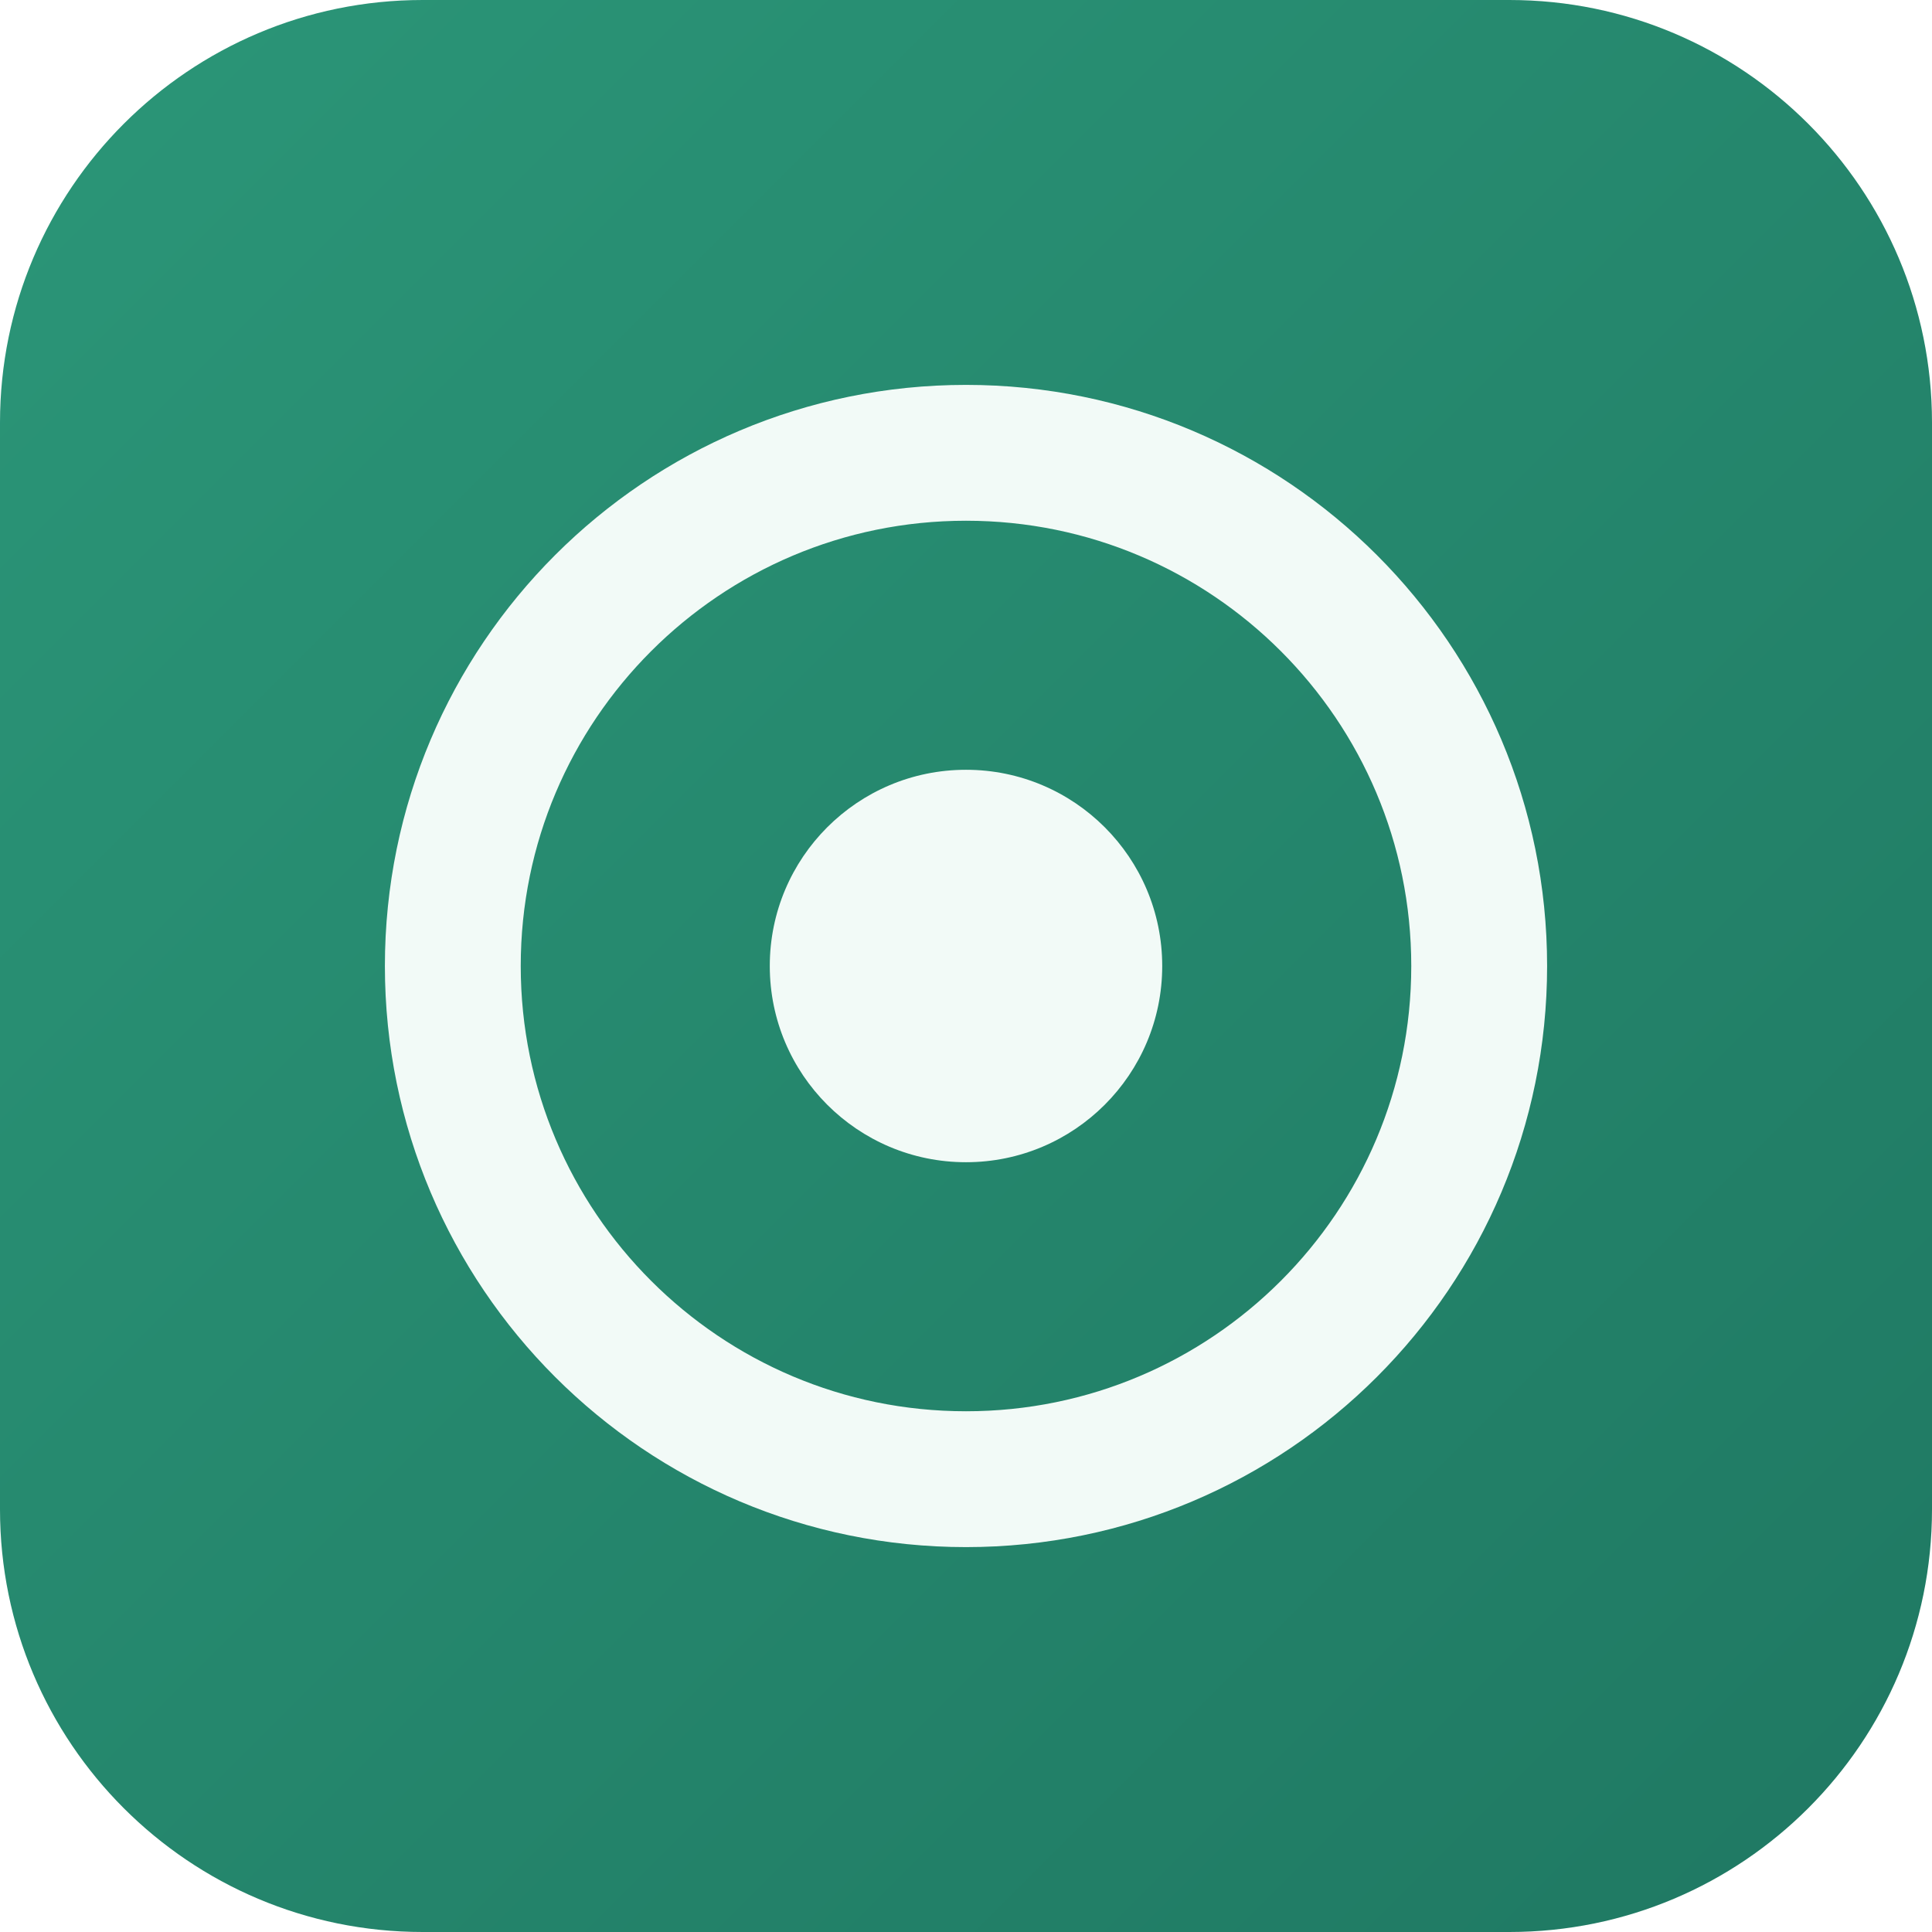
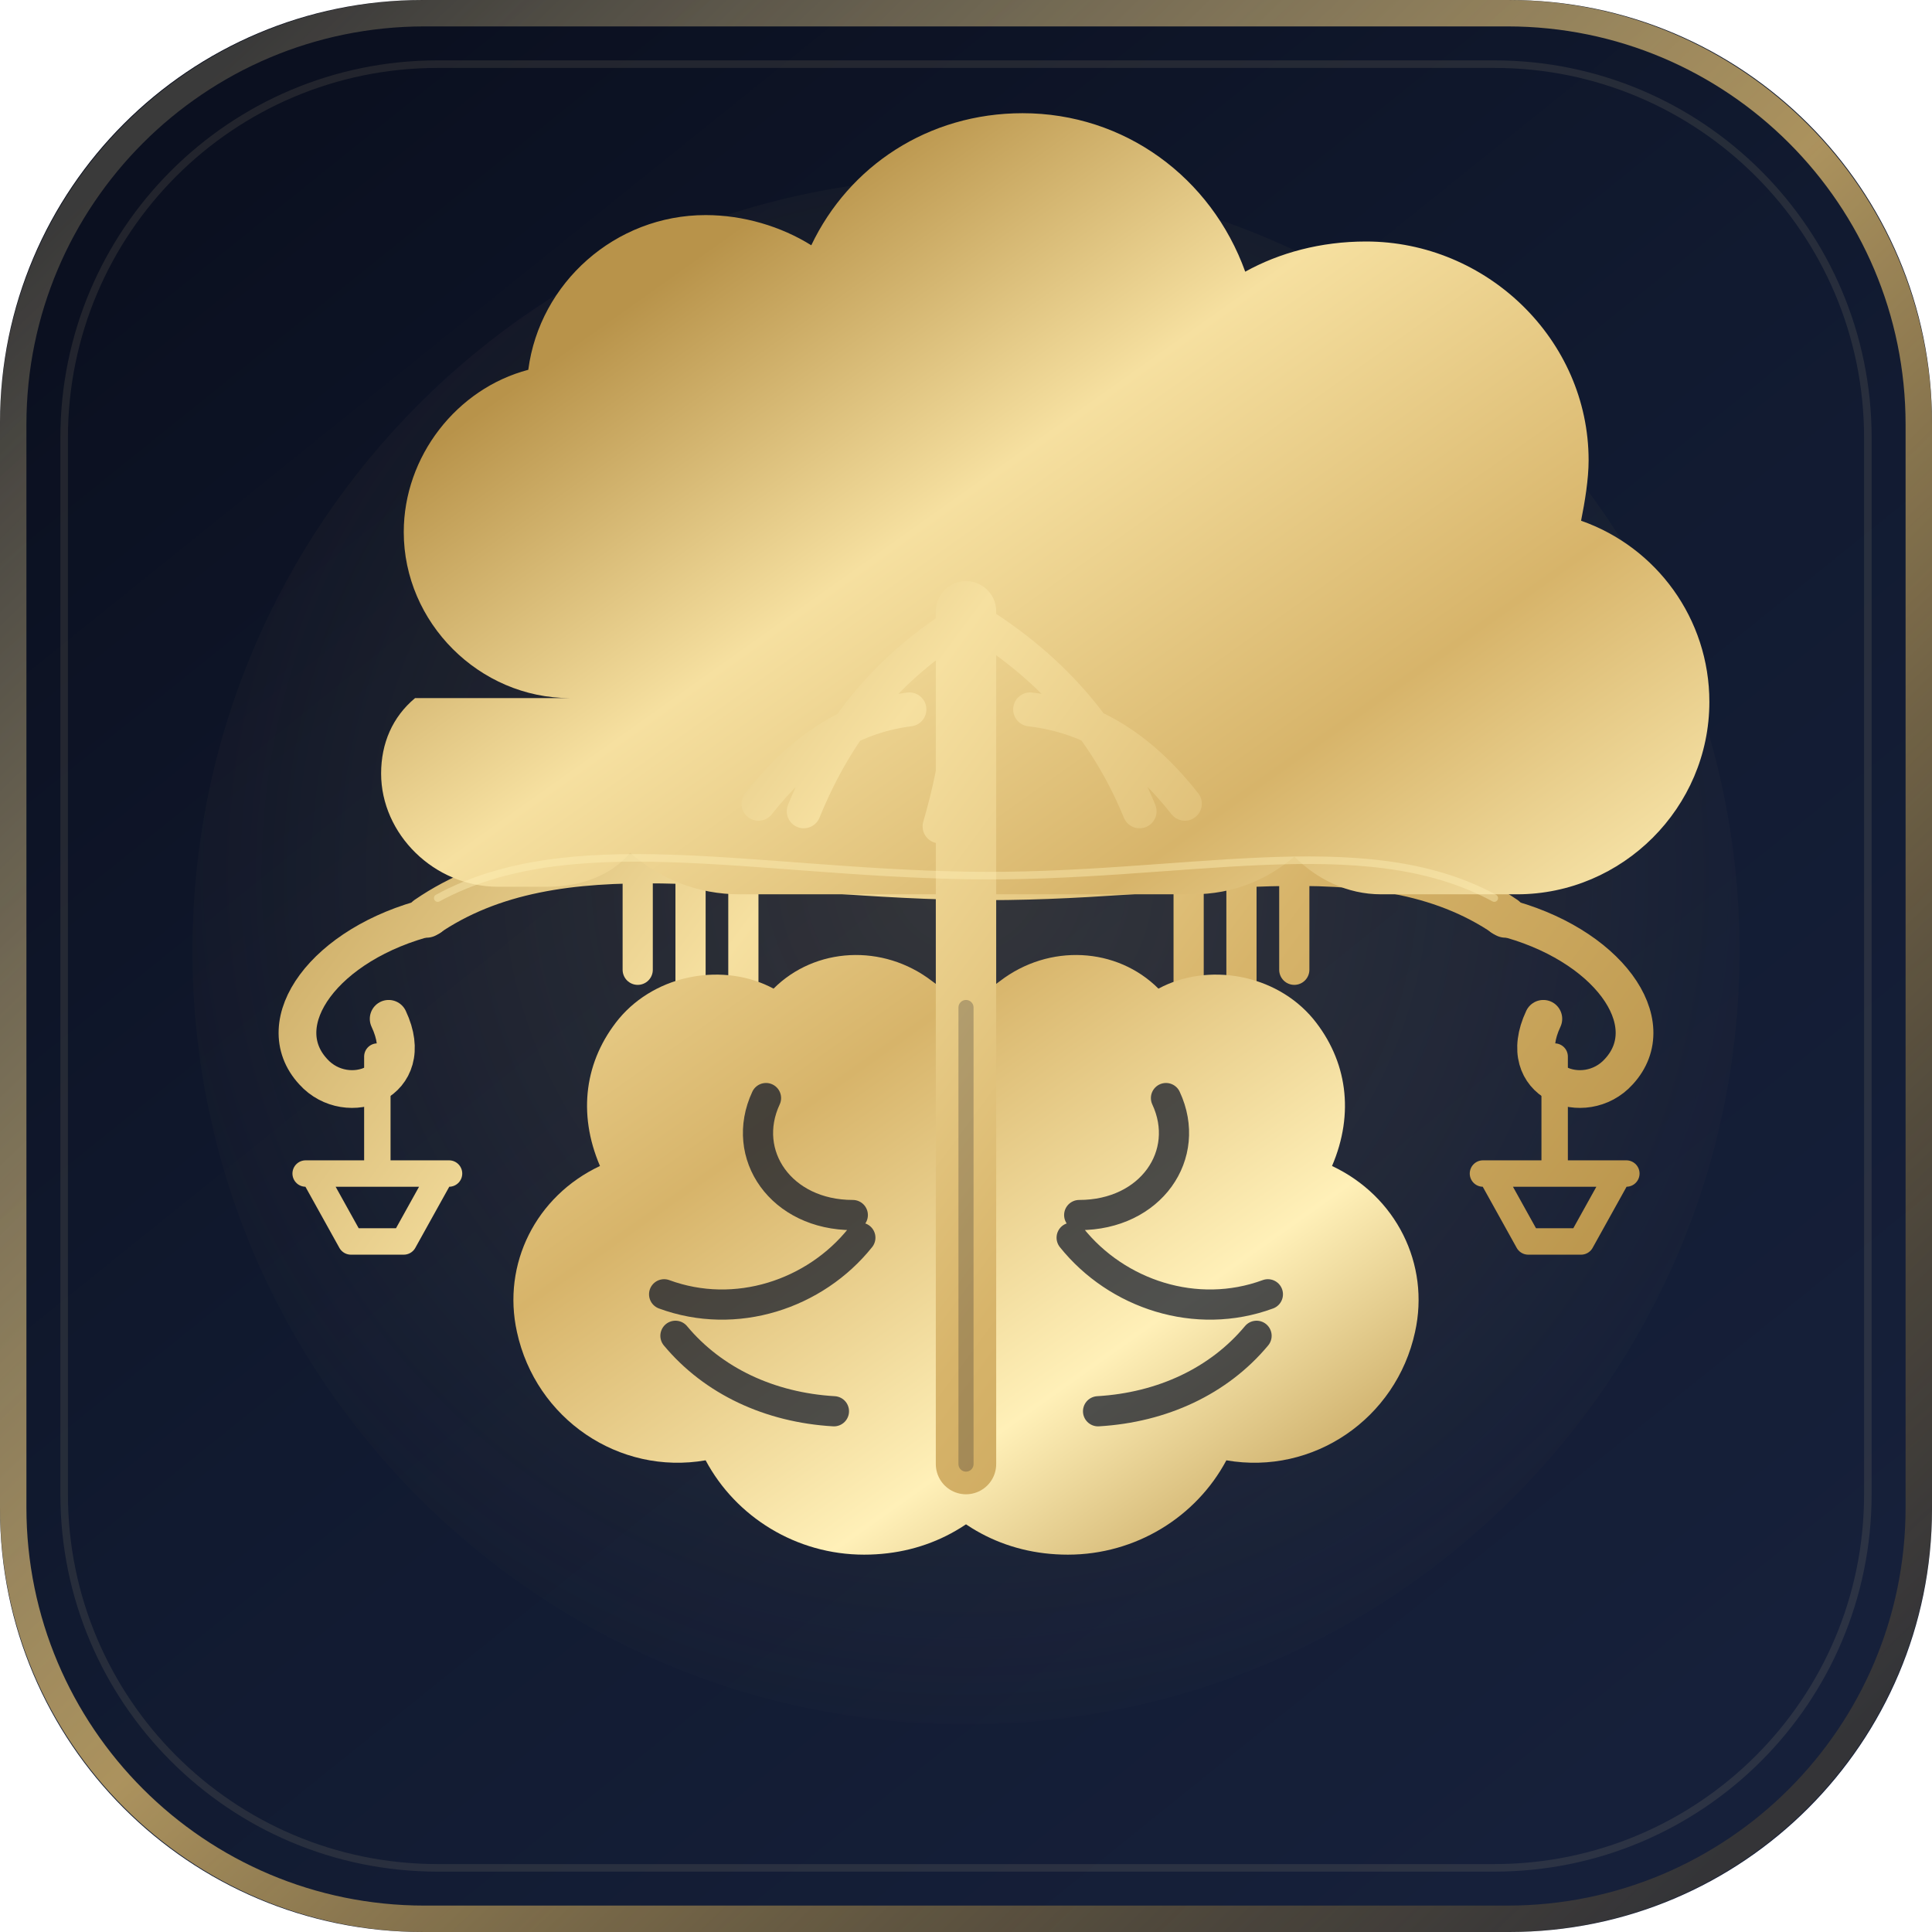
- <svg xmlns="http://www.w3.org/2000/svg" viewBox="0 0 128 128" role="img" aria-label="Logo GEMB (placeholder)">
+ <svg xmlns="http://www.w3.org/2000/svg" viewBox="0 0 512 512" role="img" aria-labelledby="title">
  <defs>
-     <linearGradient id="g" x1="0" y1="0" x2="1" y2="1">
-       <stop offset="0" stop-color="#2b9678" />
-       <stop offset="1" stop-color="#1f7862" />
+     <linearGradient id="bg" x1="76" y1="36" x2="430" y2="476" gradientUnits="userSpaceOnUse">
+       <stop offset="0" stop-color="#0b1020" />
+       <stop offset=".48" stop-color="#111a30" />
+       <stop offset="1" stop-color="#16203a" />
    </linearGradient>
+     <linearGradient id="rim" x1="42" y1="34" x2="470" y2="478" gradientUnits="userSpaceOnUse">
+       <stop offset="0" stop-color="#f6e0a0" stop-opacity=".2" />
+       <stop offset=".5" stop-color="#d7b46a" stop-opacity=".78" />
+       <stop offset="1" stop-color="#8f7131" stop-opacity=".25" />
+     </linearGradient>
+     <linearGradient id="gold" x1="151" y1="92" x2="374" y2="406" gradientUnits="userSpaceOnUse">
+       <stop offset="0" stop-color="#b8934a" />
+       <stop offset=".24" stop-color="#f6e0a0" />
+       <stop offset=".52" stop-color="#d7b46a" />
+       <stop offset=".78" stop-color="#fff0b8" />
+       <stop offset="1" stop-color="#b8934a" />
+     </linearGradient>
+     <linearGradient id="goldStroke" x1="96" y1="126" x2="420" y2="365" gradientUnits="userSpaceOnUse">
+       <stop offset="0" stop-color="#b8934a" />
+       <stop offset=".38" stop-color="#f6e0a0" />
+       <stop offset=".66" stop-color="#d7b46a" />
+       <stop offset="1" stop-color="#b8934a" />
+     </linearGradient>
+     <radialGradient id="aura" cx="50%" cy="45%" r="58%">
+       <stop offset="0" stop-color="#d7b46a" stop-opacity=".18" />
+       <stop offset=".72" stop-color="#d7b46a" stop-opacity=".05" />
+       <stop offset="1" stop-color="#d7b46a" stop-opacity="0" />
+     </radialGradient>
  </defs>
-   <rect width="128" height="128" rx="28" fill="url(#g)" />
-   <circle cx="64" cy="64" r="34" fill="none" stroke="#f2faf7" stroke-width="9" />
-   <circle cx="64" cy="64" r="13" fill="#f2faf7" />
+   <rect width="512" height="512" rx="112" fill="url(#bg)" />
+   <rect x="3.5" y="3.5" width="505" height="505" rx="109" fill="none" stroke="url(#rim)" stroke-width="7" />
+   <rect x="17" y="17" width="478" height="478" rx="99" fill="none" stroke="#f6e0a0" stroke-opacity=".1" stroke-width="2" />
+   <circle cx="256" cy="252" r="205" fill="url(#aura)" />
+   <g>
+     <g fill="none" stroke="url(#goldStroke)" stroke-linecap="round" stroke-linejoin="round">
+       <path d="M113 243c35-24 84-11 143-10 59 1 108-14 143 10" stroke-width="11" />
+       <path d="M114 243c-28 7-43 28-31 41 9 10 28 3 20-14" stroke-width="10" />
+       <path d="M398 243c28 7 43 28 31 41-9 10-28 3-20-14" stroke-width="10" />
+       <path d="M100 280v31M81 311h38M83 311l10 18h14l10-18" stroke-width="7" />
+       <path d="M412 280v31M393 311h38M395 311l10 18h14l10-18" stroke-width="7" />
+       <path d="M183 221v42M197 224v36M169 227v30" stroke-width="8" />
+       <path d="M329 221v42M315 224v36M343 227v30" stroke-width="8" />
+     </g>
+     <path fill="url(#gold)" d="M247 260c-13-10-31-9-42 2-13-7-31-4-41 8-9 11-11 25-5 39-17 8-26 26-22 44 5 23 27 38 50 34 8 15 24 25 42 25 17 0 31-8 40-21V276c-7-5-14-10-22-16z" />
+     <path fill="url(#gold)" d="M265 260c13-10 31-9 42 2 13-7 31-4 41 8 9 11 11 25 5 39 17 8 26 26 22 44-5 23-27 38-50 34-8 15-24 25-42 25-17 0-31-8-40-21V276c7-5 14-10 22-16z" />
+     <path fill="url(#gold)" d="M151 185c-24 0-44-20-44-44 0-20 14-38 33-43 3-23 23-41 47-41 10 0 20 3 28 8 10-21 31-35 56-35 27 0 50 17 59 42 9-5 20-8 32-8 32 0 59 26 59 58 0 5-1 11-2 16 20 7 34 26 34 48 0 28-23 51-51 51h-36c-9 0-17-4-23-10-7 6-16 10-27 10h-120c-11 0-21-4-29-11-5 6-13 9-22 9h-13c-17 0-31-14-31-30 0-8 3-15 9-20z" />
+     <g fill="none" stroke-linecap="round" stroke-linejoin="round">
+       <path d="M256 388V162" stroke="url(#goldStroke)" stroke-width="16" />
+       <path d="M256 164c-21 13-34 29-43 51M256 163c22 13 37 30 46 52M257 162c-1 23-3 40-8 57M241 188c-16 2-29 11-40 25M273 188c17 2 30 11 41 25" stroke="url(#goldStroke)" stroke-width="9" />
+       <path d="M203 291c-7 15 4 31 23 31M176 343c19 7 40 0 52-15M221 374c-17-1-32-8-42-20" stroke="#0d1426" stroke-opacity=".72" stroke-width="8" />
+       <path d="M309 291c7 15-4 31-23 31M336 343c-19 7-40 0-52-15M291 374c17-1 32-8 42-20" stroke="#0d1426" stroke-opacity=".72" stroke-width="8" />
+       <path d="M256 388V267" stroke="#0d1426" stroke-opacity=".24" stroke-width="4" />
+       <path d="M116 238c35-19 83-7 140-6 57 1 105-13 140 6" stroke="#fff0b8" stroke-opacity=".42" stroke-width="2" />
+     </g>
+   </g>
</svg>
